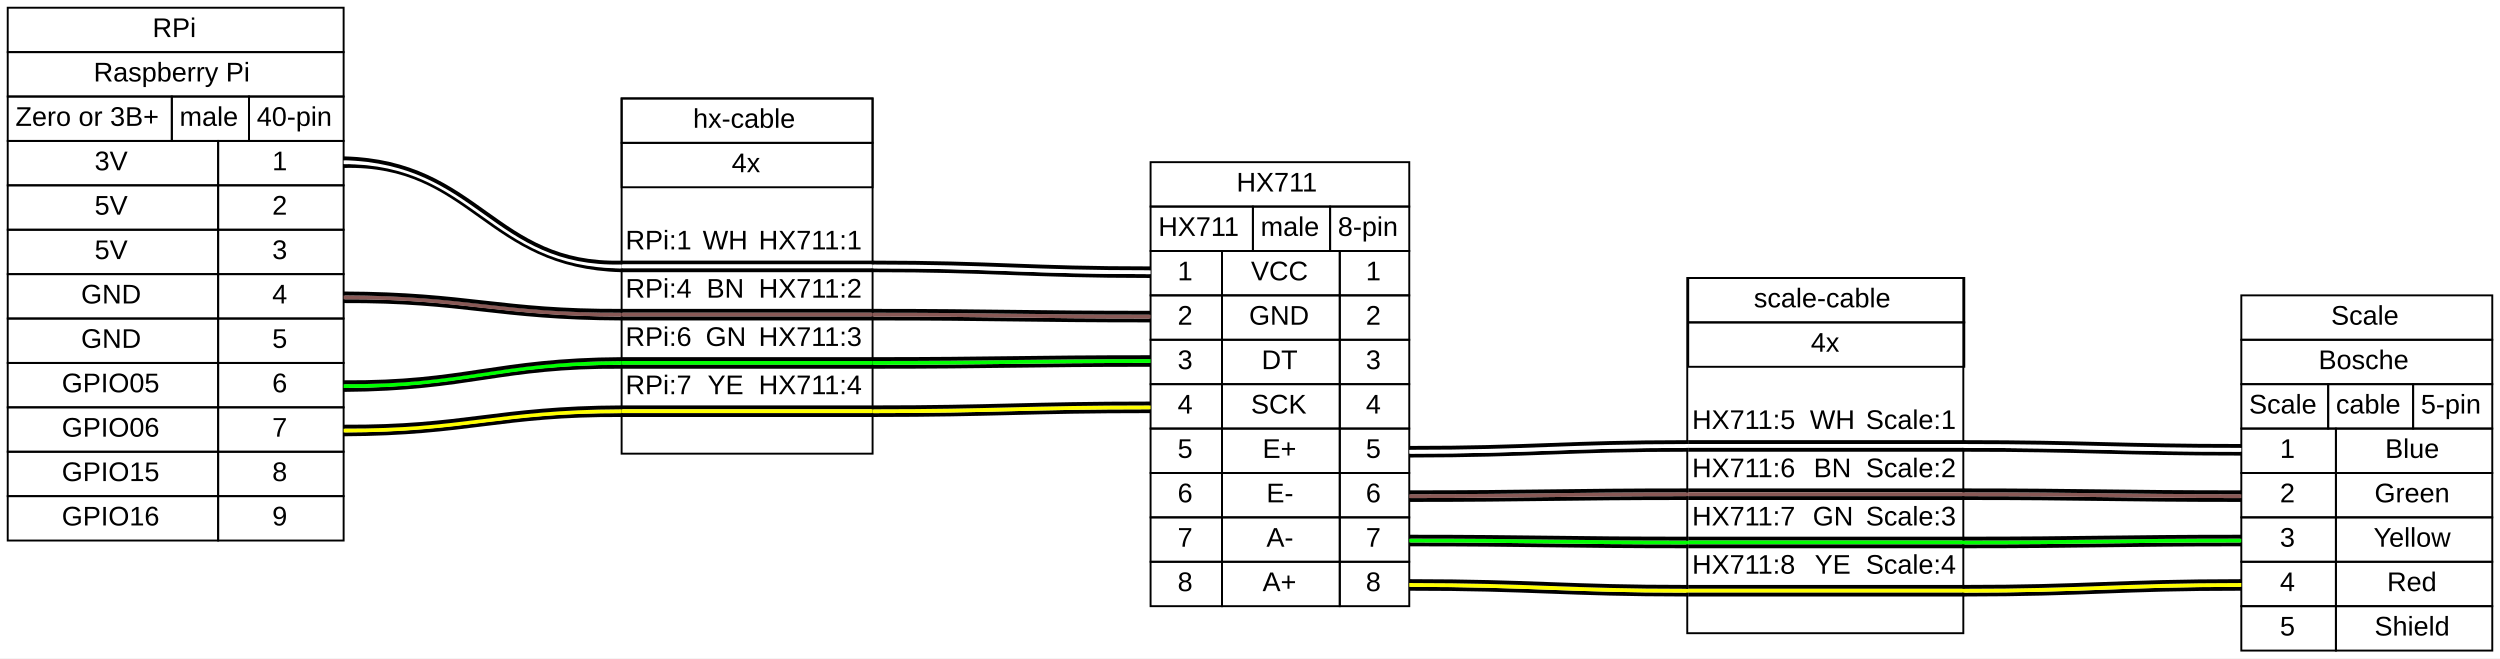
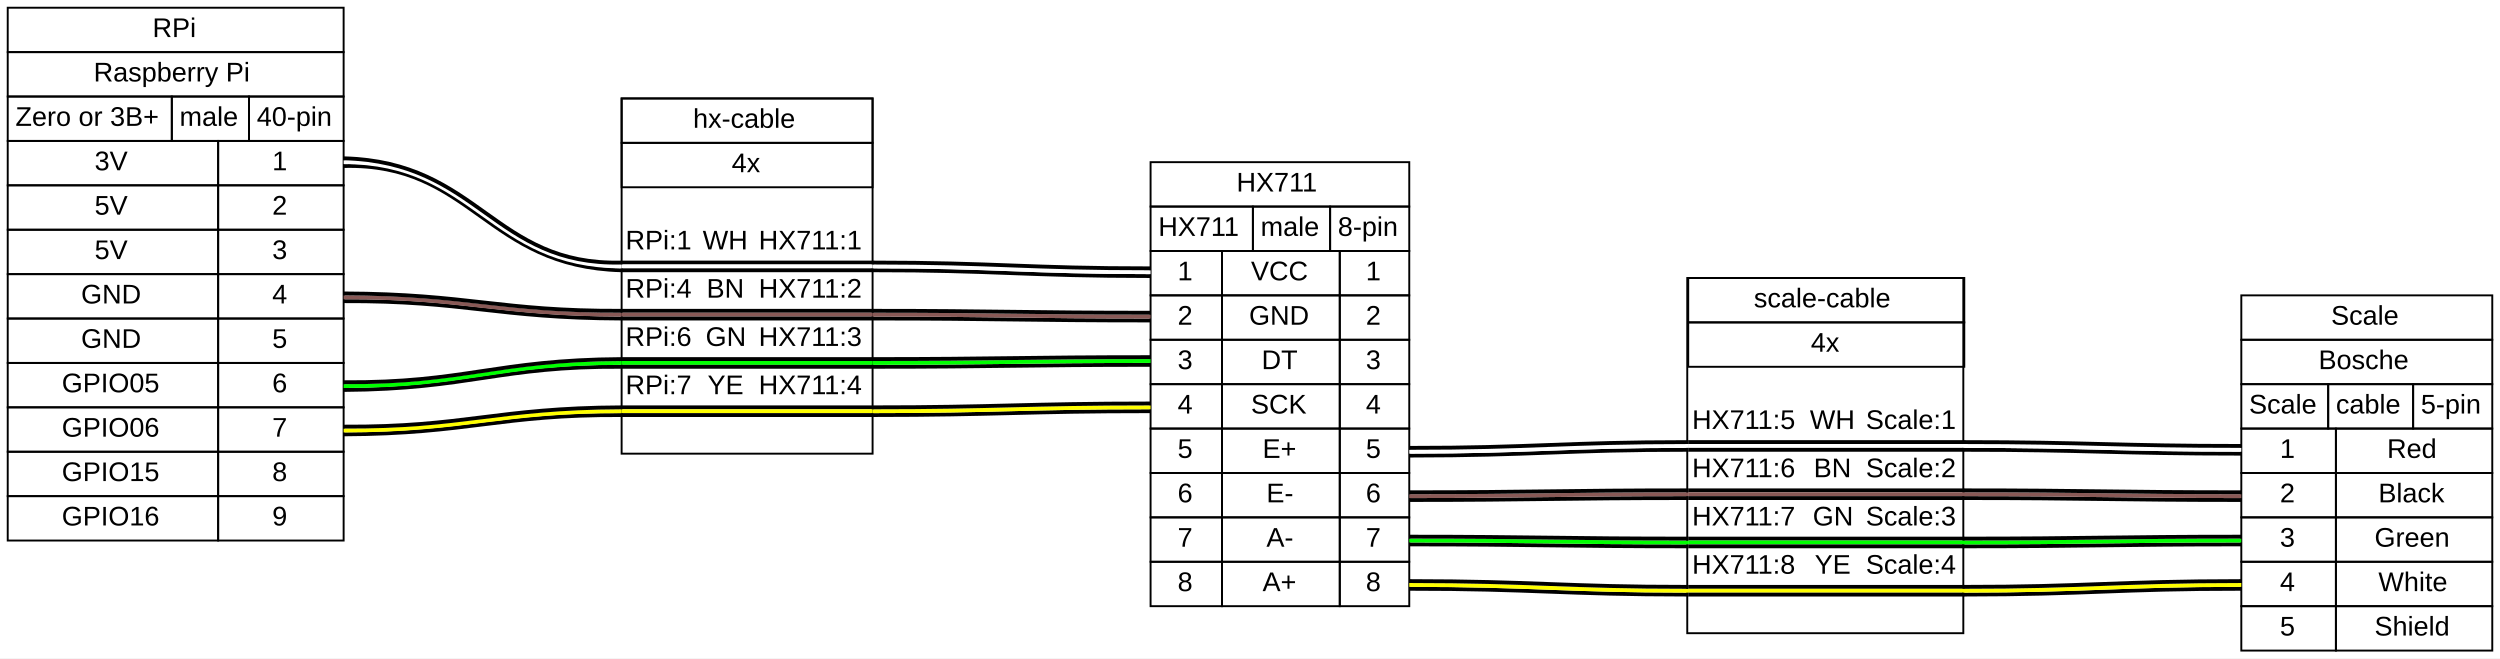
<svg xmlns="http://www.w3.org/2000/svg" width="1295pt" height="341pt" viewBox="0.00 0.00 1295.00 341.00">
  <g id="graph0" class="graph" transform="scale(1 1) rotate(0) translate(4 337)">
    <polygon fill="#ffffff" stroke="transparent" points="-4,4 -4,-337 1291,-337 1291,4 -4,4" />
    <g id="node1" class="node">
      <polygon fill="#ffffff" stroke="transparent" points="174,-333 0,-333 0,-57 174,-57 174,-333" />
      <polygon fill="none" stroke="#000000" points="0,-310 0,-333 174,-333 174,-310 0,-310" />
      <text text-anchor="start" x="75" y="-317.8" font-family="arial" font-size="14.00" fill="#000000">RPi</text>
      <polygon fill="none" stroke="#000000" points="0,-287 0,-310 174,-310 174,-287 0,-287" />
      <text text-anchor="start" x="44.5" y="-294.8" font-family="arial" font-size="14.00" fill="#000000">Raspberry Pi</text>
      <polygon fill="none" stroke="#000000" points="0,-264 0,-287 85,-287 85,-264 0,-264" />
      <text text-anchor="start" x="4" y="-271.8" font-family="arial" font-size="14.00" fill="#000000">Zero or 3B+</text>
      <polygon fill="none" stroke="#000000" points="85,-264 85,-287 125,-287 125,-264 85,-264" />
      <text text-anchor="start" x="89" y="-271.8" font-family="arial" font-size="14.00" fill="#000000">male</text>
      <polygon fill="none" stroke="#000000" points="125,-264 125,-287 174,-287 174,-264 125,-264" />
      <text text-anchor="start" x="129" y="-271.8" font-family="arial" font-size="14.00" fill="#000000">40-pin</text>
      <polygon fill="none" stroke="#000000" points="0,-241 0,-264 109,-264 109,-241 0,-241" />
      <text text-anchor="start" x="45" y="-248.8" font-family="arial" font-size="14.00" fill="#000000">3V</text>
      <polygon fill="none" stroke="#000000" points="109,-241 109,-264 174,-264 174,-241 109,-241" />
      <text text-anchor="start" x="137" y="-248.8" font-family="arial" font-size="14.00" fill="#000000">1</text>
      <polygon fill="none" stroke="#000000" points="0,-218 0,-241 109,-241 109,-218 0,-218" />
      <text text-anchor="start" x="45" y="-225.8" font-family="arial" font-size="14.00" fill="#000000">5V</text>
      <polygon fill="none" stroke="#000000" points="109,-218 109,-241 174,-241 174,-218 109,-218" />
      <text text-anchor="start" x="137" y="-225.8" font-family="arial" font-size="14.00" fill="#000000">2</text>
      <polygon fill="none" stroke="#000000" points="0,-195 0,-218 109,-218 109,-195 0,-195" />
      <text text-anchor="start" x="45" y="-202.8" font-family="arial" font-size="14.00" fill="#000000">5V</text>
      <polygon fill="none" stroke="#000000" points="109,-195 109,-218 174,-218 174,-195 109,-195" />
      <text text-anchor="start" x="137" y="-202.8" font-family="arial" font-size="14.00" fill="#000000">3</text>
      <polygon fill="none" stroke="#000000" points="0,-172 0,-195 109,-195 109,-172 0,-172" />
      <text text-anchor="start" x="38" y="-179.8" font-family="arial" font-size="14.00" fill="#000000">GND</text>
      <polygon fill="none" stroke="#000000" points="109,-172 109,-195 174,-195 174,-172 109,-172" />
      <text text-anchor="start" x="137" y="-179.8" font-family="arial" font-size="14.00" fill="#000000">4</text>
      <polygon fill="none" stroke="#000000" points="0,-149 0,-172 109,-172 109,-149 0,-149" />
      <text text-anchor="start" x="38" y="-156.8" font-family="arial" font-size="14.00" fill="#000000">GND</text>
      <polygon fill="none" stroke="#000000" points="109,-149 109,-172 174,-172 174,-149 109,-149" />
      <text text-anchor="start" x="137" y="-156.8" font-family="arial" font-size="14.00" fill="#000000">5</text>
      <polygon fill="none" stroke="#000000" points="0,-126 0,-149 109,-149 109,-126 0,-126" />
      <text text-anchor="start" x="28" y="-133.8" font-family="arial" font-size="14.00" fill="#000000">GPIO05</text>
      <polygon fill="none" stroke="#000000" points="109,-126 109,-149 174,-149 174,-126 109,-126" />
      <text text-anchor="start" x="137" y="-133.8" font-family="arial" font-size="14.00" fill="#000000">6</text>
      <polygon fill="none" stroke="#000000" points="0,-103 0,-126 109,-126 109,-103 0,-103" />
      <text text-anchor="start" x="28" y="-110.8" font-family="arial" font-size="14.00" fill="#000000">GPIO06</text>
      <polygon fill="none" stroke="#000000" points="109,-103 109,-126 174,-126 174,-103 109,-103" />
      <text text-anchor="start" x="137" y="-110.8" font-family="arial" font-size="14.00" fill="#000000">7</text>
      <polygon fill="none" stroke="#000000" points="0,-80 0,-103 109,-103 109,-80 0,-80" />
      <text text-anchor="start" x="28" y="-87.8" font-family="arial" font-size="14.00" fill="#000000">GPIO15</text>
      <polygon fill="none" stroke="#000000" points="109,-80 109,-103 174,-103 174,-80 109,-80" />
      <text text-anchor="start" x="137" y="-87.8" font-family="arial" font-size="14.00" fill="#000000">8</text>
      <polygon fill="none" stroke="#000000" points="0,-57 0,-80 109,-80 109,-57 0,-57" />
      <text text-anchor="start" x="28" y="-64.8" font-family="arial" font-size="14.00" fill="#000000">GPIO16</text>
      <polygon fill="none" stroke="#000000" points="109,-57 109,-80 174,-80 174,-57 109,-57" />
      <text text-anchor="start" x="137" y="-64.8" font-family="arial" font-size="14.00" fill="#000000">9</text>
    </g>
    <g id="node4" class="node">
      <polygon fill="none" stroke="#000000" points="448,-286 318,-286 318,-102 448,-102 448,-286" />
      <polygon fill="none" stroke="#000000" points="318,-263 318,-286 448,-286 448,-263 318,-263" />
      <text text-anchor="start" x="355" y="-270.8" font-family="arial" font-size="14.00" fill="#000000">hx-cable</text>
      <polygon fill="none" stroke="#000000" points="318,-240 318,-263 448,-263 448,-240 318,-240" />
      <text text-anchor="start" x="375" y="-247.8" font-family="arial" font-size="14.00" fill="#000000">4x</text>
      <text text-anchor="start" x="336" y="-226.8" font-family="arial" font-size="14.00" fill="#000000"> </text>
      <text text-anchor="start" x="320" y="-207.8" font-family="arial" font-size="14.00" fill="#000000">RPi:1</text>
      <text text-anchor="start" x="360" y="-207.8" font-family="arial" font-size="14.00" fill="#000000">WH</text>
      <text text-anchor="start" x="389" y="-207.8" font-family="arial" font-size="14.00" fill="#000000">HX711:1</text>
      <polygon fill="#000000" stroke="transparent" points="318,-200 318,-202 448,-202 448,-200 318,-200" />
      <polygon fill="#ffffff" stroke="transparent" points="318,-198 318,-200 448,-200 448,-198 318,-198" />
      <polygon fill="#000000" stroke="transparent" points="318,-196 318,-198 448,-198 448,-196 318,-196" />
      <text text-anchor="start" x="320" y="-182.8" font-family="arial" font-size="14.00" fill="#000000">RPi:4</text>
      <text text-anchor="start" x="362" y="-182.8" font-family="arial" font-size="14.00" fill="#000000">BN</text>
      <text text-anchor="start" x="389" y="-182.8" font-family="arial" font-size="14.00" fill="#000000">HX711:2</text>
      <polygon fill="#000000" stroke="transparent" points="318,-175 318,-177 448,-177 448,-175 318,-175" />
      <polygon fill="#895956" stroke="transparent" points="318,-173 318,-175 448,-175 448,-173 318,-173" />
      <polygon fill="#000000" stroke="transparent" points="318,-171 318,-173 448,-173 448,-171 318,-171" />
      <text text-anchor="start" x="320" y="-157.8" font-family="arial" font-size="14.00" fill="#000000">RPi:6</text>
      <text text-anchor="start" x="361.5" y="-157.8" font-family="arial" font-size="14.00" fill="#000000">GN</text>
      <text text-anchor="start" x="389" y="-157.8" font-family="arial" font-size="14.00" fill="#000000">HX711:3</text>
      <polygon fill="#000000" stroke="transparent" points="318,-150 318,-152 448,-152 448,-150 318,-150" />
      <polygon fill="#00ff00" stroke="transparent" points="318,-148 318,-150 448,-150 448,-148 318,-148" />
      <polygon fill="#000000" stroke="transparent" points="318,-146 318,-148 448,-148 448,-146 318,-146" />
      <text text-anchor="start" x="320" y="-132.8" font-family="arial" font-size="14.00" fill="#000000">RPi:7</text>
      <text text-anchor="start" x="362.5" y="-132.8" font-family="arial" font-size="14.00" fill="#000000">YE</text>
      <text text-anchor="start" x="389" y="-132.8" font-family="arial" font-size="14.00" fill="#000000">HX711:4</text>
      <polygon fill="#000000" stroke="transparent" points="318,-125 318,-127 448,-127 448,-125 318,-125" />
      <polygon fill="#ffff00" stroke="transparent" points="318,-123 318,-125 448,-125 448,-123 318,-123" />
      <polygon fill="#000000" stroke="transparent" points="318,-121 318,-123 448,-123 448,-121 318,-121" />
      <text text-anchor="start" x="336" y="-107.8" font-family="arial" font-size="14.00" fill="#000000"> </text>
    </g>
    <g id="edge1" class="edge">
      <path fill="none" stroke="#000000" stroke-width="2" d="M174,-251C240.37,-252.732 247.666,-198.732 318,-197" />
      <path fill="none" stroke="#ffffff" stroke-width="2" d="M174,-253C242.352,-253 249.648,-199 318,-199" />
      <path fill="none" stroke="#000000" stroke-width="2" d="M174,-255C244.334,-253.268 251.63,-199.268 318,-201" />
    </g>
    <g id="edge3" class="edge">
      <path fill="none" stroke="#000000" stroke-width="2" d="M174,-181C237.133,-181.263 252.883,-172.263 318,-172" />
      <path fill="none" stroke="#895956" stroke-width="2" d="M174,-183C238.125,-183 253.875,-174 318,-174" />
      <path fill="none" stroke="#000000" stroke-width="2" d="M174,-185C239.117,-184.737 254.867,-175.737 318,-176" />
    </g>
    <g id="edge5" class="edge">
      <path fill="none" stroke="#000000" stroke-width="2" d="M174,-135C239.443,-135.416 255,-147.416 318,-147" />
      <path fill="none" stroke="#00ff00" stroke-width="2" d="M174,-137C238.222,-137 253.778,-149 318,-149" />
      <path fill="none" stroke="#000000" stroke-width="2" d="M174,-139C237,-138.584 252.557,-150.584 318,-151" />
    </g>
    <g id="edge7" class="edge">
      <path fill="none" stroke="#000000" stroke-width="2" d="M174,-112C239.229,-112.313 254.921,-122.313 318,-122" />
      <path fill="none" stroke="#ffff00" stroke-width="2" d="M174,-114C238.154,-114 253.846,-124 318,-124" />
      <path fill="none" stroke="#000000" stroke-width="2" d="M174,-116C237.079,-115.687 252.771,-125.687 318,-126" />
    </g>
    <g id="node2" class="node">
      <polygon fill="#ffffff" stroke="transparent" points="726,-253 592,-253 592,-23 726,-23 726,-253" />
      <polygon fill="none" stroke="#000000" points="592,-230 592,-253 726,-253 726,-230 592,-230" />
      <text text-anchor="start" x="636.5" y="-237.8" font-family="arial" font-size="14.00" fill="#000000">HX711</text>
      <polygon fill="none" stroke="#000000" points="592,-207 592,-230 645,-230 645,-207 592,-207" />
      <text text-anchor="start" x="596" y="-214.8" font-family="arial" font-size="14.00" fill="#000000">HX711</text>
      <polygon fill="none" stroke="#000000" points="645,-207 645,-230 685,-230 685,-207 645,-207" />
      <text text-anchor="start" x="649" y="-214.8" font-family="arial" font-size="14.00" fill="#000000">male</text>
      <polygon fill="none" stroke="#000000" points="685,-207 685,-230 726,-230 726,-207 685,-207" />
      <text text-anchor="start" x="689" y="-214.8" font-family="arial" font-size="14.00" fill="#000000">8-pin</text>
      <polygon fill="none" stroke="#000000" points="592,-184 592,-207 629,-207 629,-184 592,-184" />
      <text text-anchor="start" x="606" y="-191.8" font-family="arial" font-size="14.00" fill="#000000">1</text>
      <polygon fill="none" stroke="#000000" points="629,-184 629,-207 690,-207 690,-184 629,-184" />
      <text text-anchor="start" x="644" y="-191.8" font-family="arial" font-size="14.00" fill="#000000">VCC</text>
      <polygon fill="none" stroke="#000000" points="690,-184 690,-207 726,-207 726,-184 690,-184" />
      <text text-anchor="start" x="703.5" y="-191.8" font-family="arial" font-size="14.00" fill="#000000">1</text>
      <polygon fill="none" stroke="#000000" points="592,-161 592,-184 629,-184 629,-161 592,-161" />
      <text text-anchor="start" x="606" y="-168.8" font-family="arial" font-size="14.00" fill="#000000">2</text>
      <polygon fill="none" stroke="#000000" points="629,-161 629,-184 690,-184 690,-161 629,-161" />
      <text text-anchor="start" x="643" y="-168.8" font-family="arial" font-size="14.00" fill="#000000">GND</text>
      <polygon fill="none" stroke="#000000" points="690,-161 690,-184 726,-184 726,-161 690,-161" />
      <text text-anchor="start" x="703.5" y="-168.8" font-family="arial" font-size="14.00" fill="#000000">2</text>
      <polygon fill="none" stroke="#000000" points="592,-138 592,-161 629,-161 629,-138 592,-138" />
      <text text-anchor="start" x="606" y="-145.8" font-family="arial" font-size="14.00" fill="#000000">3</text>
      <polygon fill="none" stroke="#000000" points="629,-138 629,-161 690,-161 690,-138 629,-138" />
      <text text-anchor="start" x="649.5" y="-145.8" font-family="arial" font-size="14.00" fill="#000000">DT</text>
      <polygon fill="none" stroke="#000000" points="690,-138 690,-161 726,-161 726,-138 690,-138" />
      <text text-anchor="start" x="703.5" y="-145.8" font-family="arial" font-size="14.00" fill="#000000">3</text>
      <polygon fill="none" stroke="#000000" points="592,-115 592,-138 629,-138 629,-115 592,-115" />
      <text text-anchor="start" x="606" y="-122.8" font-family="arial" font-size="14.00" fill="#000000">4</text>
      <polygon fill="none" stroke="#000000" points="629,-115 629,-138 690,-138 690,-115 629,-115" />
      <text text-anchor="start" x="644" y="-122.8" font-family="arial" font-size="14.00" fill="#000000">SCK</text>
      <polygon fill="none" stroke="#000000" points="690,-115 690,-138 726,-138 726,-115 690,-115" />
      <text text-anchor="start" x="703.5" y="-122.8" font-family="arial" font-size="14.00" fill="#000000">4</text>
      <polygon fill="none" stroke="#000000" points="592,-92 592,-115 629,-115 629,-92 592,-92" />
      <text text-anchor="start" x="606" y="-99.8" font-family="arial" font-size="14.00" fill="#000000">5</text>
      <polygon fill="none" stroke="#000000" points="629,-92 629,-115 690,-115 690,-92 629,-92" />
      <text text-anchor="start" x="650" y="-99.8" font-family="arial" font-size="14.00" fill="#000000">E+</text>
      <polygon fill="none" stroke="#000000" points="690,-92 690,-115 726,-115 726,-92 690,-92" />
      <text text-anchor="start" x="703.5" y="-99.8" font-family="arial" font-size="14.00" fill="#000000">5</text>
      <polygon fill="none" stroke="#000000" points="592,-69 592,-92 629,-92 629,-69 592,-69" />
      <text text-anchor="start" x="606" y="-76.8" font-family="arial" font-size="14.00" fill="#000000">6</text>
      <polygon fill="none" stroke="#000000" points="629,-69 629,-92 690,-92 690,-69 629,-69" />
      <text text-anchor="start" x="652" y="-76.8" font-family="arial" font-size="14.00" fill="#000000">E-</text>
      <polygon fill="none" stroke="#000000" points="690,-69 690,-92 726,-92 726,-69 690,-69" />
      <text text-anchor="start" x="703.5" y="-76.8" font-family="arial" font-size="14.00" fill="#000000">6</text>
      <polygon fill="none" stroke="#000000" points="592,-46 592,-69 629,-69 629,-46 592,-46" />
      <text text-anchor="start" x="606" y="-53.8" font-family="arial" font-size="14.00" fill="#000000">7</text>
      <polygon fill="none" stroke="#000000" points="629,-46 629,-69 690,-69 690,-46 629,-46" />
      <text text-anchor="start" x="652" y="-53.8" font-family="arial" font-size="14.00" fill="#000000">A-</text>
      <polygon fill="none" stroke="#000000" points="690,-46 690,-69 726,-69 726,-46 690,-46" />
      <text text-anchor="start" x="703.5" y="-53.8" font-family="arial" font-size="14.00" fill="#000000">7</text>
      <polygon fill="none" stroke="#000000" points="592,-23 592,-46 629,-46 629,-23 592,-23" />
      <text text-anchor="start" x="606" y="-30.8" font-family="arial" font-size="14.00" fill="#000000">8</text>
      <polygon fill="none" stroke="#000000" points="629,-23 629,-46 690,-46 690,-23 629,-23" />
      <text text-anchor="start" x="650" y="-30.8" font-family="arial" font-size="14.00" fill="#000000">A+</text>
      <polygon fill="none" stroke="#000000" points="690,-23 690,-46 726,-46 726,-23 690,-23" />
      <text text-anchor="start" x="703.5" y="-30.8" font-family="arial" font-size="14.00" fill="#000000">8</text>
    </g>
    <g id="node5" class="node">
      <polygon fill="none" stroke="#000000" points="1013,-193 870,-193 870,-9 1013,-9 1013,-193" />
      <polygon fill="none" stroke="#000000" points="870.5,-170 870.5,-193 1013.5,-193 1013.5,-170 870.5,-170" />
      <text text-anchor="start" x="904.5" y="-177.8" font-family="arial" font-size="14.00" fill="#000000">scale-cable</text>
      <polygon fill="none" stroke="#000000" points="870.5,-147 870.5,-170 1013.5,-170 1013.5,-147 870.5,-147" />
      <text text-anchor="start" x="934" y="-154.8" font-family="arial" font-size="14.00" fill="#000000">4x</text>
      <text text-anchor="start" x="899" y="-133.8" font-family="arial" font-size="14.00" fill="#000000"> </text>
      <text text-anchor="start" x="872.5" y="-114.8" font-family="arial" font-size="14.00" fill="#000000">HX711:5</text>
      <text text-anchor="start" x="933.5" y="-114.8" font-family="arial" font-size="14.00" fill="#000000">WH</text>
      <text text-anchor="start" x="962.5" y="-114.8" font-family="arial" font-size="14.00" fill="#000000">Scale:1</text>
      <polygon fill="#000000" stroke="transparent" points="870.5,-107 870.5,-109 1013.5,-109 1013.5,-107 870.5,-107" />
      <polygon fill="#ffffff" stroke="transparent" points="870.5,-105 870.5,-107 1013.5,-107 1013.5,-105 870.5,-105" />
      <polygon fill="#000000" stroke="transparent" points="870.5,-103 870.5,-105 1013.5,-105 1013.5,-103 870.5,-103" />
      <text text-anchor="start" x="872.5" y="-89.8" font-family="arial" font-size="14.00" fill="#000000">HX711:6</text>
      <text text-anchor="start" x="935.5" y="-89.8" font-family="arial" font-size="14.00" fill="#000000">BN</text>
      <text text-anchor="start" x="962.5" y="-89.8" font-family="arial" font-size="14.00" fill="#000000">Scale:2</text>
      <polygon fill="#000000" stroke="transparent" points="870.5,-82 870.5,-84 1013.5,-84 1013.5,-82 870.5,-82" />
      <polygon fill="#895956" stroke="transparent" points="870.5,-80 870.5,-82 1013.5,-82 1013.5,-80 870.5,-80" />
      <polygon fill="#000000" stroke="transparent" points="870.5,-78 870.5,-80 1013.5,-80 1013.5,-78 870.5,-78" />
      <text text-anchor="start" x="872.5" y="-64.8" font-family="arial" font-size="14.00" fill="#000000">HX711:7</text>
      <text text-anchor="start" x="935" y="-64.8" font-family="arial" font-size="14.00" fill="#000000">GN</text>
      <text text-anchor="start" x="962.5" y="-64.8" font-family="arial" font-size="14.00" fill="#000000">Scale:3</text>
      <polygon fill="#000000" stroke="transparent" points="870.5,-57 870.5,-59 1013.5,-59 1013.5,-57 870.5,-57" />
      <polygon fill="#00ff00" stroke="transparent" points="870.5,-55 870.5,-57 1013.5,-57 1013.5,-55 870.5,-55" />
      <polygon fill="#000000" stroke="transparent" points="870.5,-53 870.5,-55 1013.5,-55 1013.5,-53 870.5,-53" />
      <text text-anchor="start" x="872.5" y="-39.8" font-family="arial" font-size="14.00" fill="#000000">HX711:8</text>
      <text text-anchor="start" x="936" y="-39.8" font-family="arial" font-size="14.00" fill="#000000">YE</text>
      <text text-anchor="start" x="962.5" y="-39.8" font-family="arial" font-size="14.00" fill="#000000">Scale:4</text>
      <polygon fill="#000000" stroke="transparent" points="870.5,-32 870.5,-34 1013.5,-34 1013.5,-32 870.5,-32" />
      <polygon fill="#ffff00" stroke="transparent" points="870.5,-30 870.5,-32 1013.5,-32 1013.5,-30 870.5,-30" />
      <polygon fill="#000000" stroke="transparent" points="870.5,-28 870.5,-30 1013.5,-30 1013.5,-28 870.5,-28" />
      <text text-anchor="start" x="899" y="-14.8" font-family="arial" font-size="14.00" fill="#000000"> </text>
    </g>
    <g id="edge9" class="edge">
      <path fill="none" stroke="#000000" stroke-width="2" d="M726,-101C790.604,-101.034 806.632,-104.034 870.5,-104" />
      <path fill="none" stroke="#ffffff" stroke-width="2" d="M726,-103C790.236,-103 806.264,-106 870.5,-106" />
      <path fill="none" stroke="#000000" stroke-width="2" d="M726,-105C789.868,-104.966 805.896,-107.966 870.5,-108" />
    </g>
    <g id="edge11" class="edge">
      <path fill="none" stroke="#000000" stroke-width="2" d="M726,-78C790.348,-78.004 806.401,-79.004 870.5,-79" />
      <path fill="none" stroke="#895956" stroke-width="2" d="M726,-80C790.224,-80 806.276,-81 870.5,-81" />
      <path fill="none" stroke="#000000" stroke-width="2" d="M726,-82C790.099,-81.996 806.152,-82.996 870.5,-83" />
    </g>
    <g id="edge13" class="edge">
      <path fill="none" stroke="#000000" stroke-width="2" d="M726,-55C790.099,-55.004 806.152,-54.004 870.5,-54" />
      <path fill="none" stroke="#00ff00" stroke-width="2" d="M726,-57C790.224,-57 806.276,-56 870.5,-56" />
      <path fill="none" stroke="#000000" stroke-width="2" d="M726,-59C790.348,-58.996 806.401,-57.996 870.5,-58" />
    </g>
    <g id="edge15" class="edge">
      <path fill="none" stroke="#000000" stroke-width="2" d="M726,-32C789.868,-32.034 805.896,-29.034 870.5,-29" />
      <path fill="none" stroke="#ffff00" stroke-width="2" d="M726,-34C790.236,-34 806.264,-31 870.5,-31" />
      <path fill="none" stroke="#000000" stroke-width="2" d="M726,-36C790.604,-35.966 806.632,-32.966 870.5,-33" />
    </g>
    <g id="node3" class="node">
      <polygon fill="#ffffff" stroke="transparent" points="1287,-184 1157,-184 1157,0 1287,0 1287,-184" />
      <polygon fill="none" stroke="#000000" points="1157,-161 1157,-184 1287,-184 1287,-161 1157,-161" />
      <text text-anchor="start" x="1203.5" y="-168.8" font-family="arial" font-size="14.00" fill="#000000">Scale</text>
      <polygon fill="none" stroke="#000000" points="1157,-138 1157,-161 1287,-161 1287,-138 1157,-138" />
      <text text-anchor="start" x="1197" y="-145.8" font-family="arial" font-size="14.00" fill="#000000">Bosche</text>
      <polygon fill="none" stroke="#000000" points="1157,-115 1157,-138 1202,-138 1202,-115 1157,-115" />
      <text text-anchor="start" x="1161" y="-122.8" font-family="arial" font-size="14.00" fill="#000000">Scale</text>
      <polygon fill="none" stroke="#000000" points="1202,-115 1202,-138 1246,-138 1246,-115 1202,-115" />
      <text text-anchor="start" x="1206" y="-122.8" font-family="arial" font-size="14.00" fill="#000000">cable</text>
      <polygon fill="none" stroke="#000000" points="1246,-115 1246,-138 1287,-138 1287,-115 1246,-115" />
      <text text-anchor="start" x="1250" y="-122.8" font-family="arial" font-size="14.00" fill="#000000">5-pin</text>
      <polygon fill="none" stroke="#000000" points="1157,-92 1157,-115 1206,-115 1206,-92 1157,-92" />
      <text text-anchor="start" x="1177" y="-99.8" font-family="arial" font-size="14.00" fill="#000000">1</text>
      <polygon fill="none" stroke="#000000" points="1206,-92 1206,-115 1287,-115 1287,-92 1206,-92" />
-       <text text-anchor="start" x="1231.5" y="-99.8" font-family="arial" font-size="14.00" fill="#000000">Blue</text>
+       <text text-anchor="start" x="1232.5" y="-99.8" font-family="arial" font-size="14.00" fill="#000000">Red</text>
      <polygon fill="none" stroke="#000000" points="1157,-69 1157,-92 1206,-92 1206,-69 1157,-69" />
      <text text-anchor="start" x="1177" y="-76.8" font-family="arial" font-size="14.00" fill="#000000">2</text>
      <polygon fill="none" stroke="#000000" points="1206,-69 1206,-92 1287,-92 1287,-69 1206,-69" />
-       <text text-anchor="start" x="1226" y="-76.8" font-family="arial" font-size="14.00" fill="#000000">Green</text>
+       <text text-anchor="start" x="1228" y="-76.8" font-family="arial" font-size="14.00" fill="#000000">Black</text>
      <polygon fill="none" stroke="#000000" points="1157,-46 1157,-69 1206,-69 1206,-46 1157,-46" />
      <text text-anchor="start" x="1177" y="-53.8" font-family="arial" font-size="14.00" fill="#000000">3</text>
      <polygon fill="none" stroke="#000000" points="1206,-46 1206,-69 1287,-69 1287,-46 1206,-46" />
-       <text text-anchor="start" x="1225.5" y="-53.8" font-family="arial" font-size="14.00" fill="#000000">Yellow</text>
+       <text text-anchor="start" x="1226" y="-53.8" font-family="arial" font-size="14.00" fill="#000000">Green</text>
      <polygon fill="none" stroke="#000000" points="1157,-23 1157,-46 1206,-46 1206,-23 1157,-23" />
      <text text-anchor="start" x="1177" y="-30.8" font-family="arial" font-size="14.00" fill="#000000">4</text>
      <polygon fill="none" stroke="#000000" points="1206,-23 1206,-46 1287,-46 1287,-23 1206,-23" />
-       <text text-anchor="start" x="1232.5" y="-30.8" font-family="arial" font-size="14.00" fill="#000000">Red</text>
+       <text text-anchor="start" x="1228" y="-30.8" font-family="arial" font-size="14.00" fill="#000000">White</text>
      <polygon fill="none" stroke="#000000" points="1157,0 1157,-23 1206,-23 1206,0 1157,0" />
      <text text-anchor="start" x="1177" y="-7.8" font-family="arial" font-size="14.00" fill="#000000">5</text>
      <polygon fill="none" stroke="#000000" points="1206,0 1206,-23 1287,-23 1287,0 1206,0" />
      <text text-anchor="start" x="1226" y="-7.8" font-family="arial" font-size="14.00" fill="#000000">Shield</text>
    </g>
    <g id="edge2" class="edge">
      <path fill="none" stroke="#000000" stroke-width="2" d="M448,-197C511.645,-197.034 527.617,-194.034 592,-194" />
      <path fill="none" stroke="#ffffff" stroke-width="2" d="M448,-199C512.014,-199 527.986,-196 592,-196" />
      <path fill="none" stroke="#000000" stroke-width="2" d="M448,-201C512.383,-200.966 528.355,-197.966 592,-198" />
    </g>
    <g id="edge4" class="edge">
      <path fill="none" stroke="#000000" stroke-width="2" d="M448,-172C511.877,-172.004 527.874,-171.004 592,-171" />
      <path fill="none" stroke="#895956" stroke-width="2" d="M448,-174C512.001,-174 527.999,-173 592,-173" />
      <path fill="none" stroke="#000000" stroke-width="2" d="M448,-176C512.126,-175.996 528.123,-174.996 592,-175" />
    </g>
    <g id="edge6" class="edge">
      <path fill="none" stroke="#000000" stroke-width="2" d="M448,-147C512.126,-147.004 528.123,-148.004 592,-148" />
      <path fill="none" stroke="#00ff00" stroke-width="2" d="M448,-149C512.001,-149 527.999,-150 592,-150" />
      <path fill="none" stroke="#000000" stroke-width="2" d="M448,-151C511.877,-150.996 527.874,-151.996 592,-152" />
    </g>
    <g id="edge8" class="edge">
      <path fill="none" stroke="#000000" stroke-width="2" d="M448,-122C512.254,-122.016 528.242,-124.016 592,-124" />
      <path fill="none" stroke="#ffff00" stroke-width="2" d="M448,-124C512.006,-124 527.994,-126 592,-126" />
      <path fill="none" stroke="#000000" stroke-width="2" d="M448,-126C511.758,-125.984 527.746,-127.984 592,-128" />
    </g>
    <g id="edge10" class="edge">
      <path fill="none" stroke="#000000" stroke-width="2" d="M1013,-104C1076.758,-104.016 1092.746,-102.016 1157,-102" />
      <path fill="none" stroke="#ffffff" stroke-width="2" d="M1013,-106C1077.006,-106 1092.994,-104 1157,-104" />
      <path fill="none" stroke="#000000" stroke-width="2" d="M1013,-108C1077.254,-107.984 1093.242,-105.984 1157,-106" />
    </g>
    <g id="edge12" class="edge">
      <path fill="none" stroke="#000000" stroke-width="2" d="M1013,-79C1076.877,-79.004 1092.874,-78.004 1157,-78" />
      <path fill="none" stroke="#895956" stroke-width="2" d="M1013,-81C1077.002,-81 1092.998,-80 1157,-80" />
      <path fill="none" stroke="#000000" stroke-width="2" d="M1013,-83C1077.126,-82.996 1093.123,-81.996 1157,-82" />
    </g>
    <g id="edge14" class="edge">
      <path fill="none" stroke="#000000" stroke-width="2" d="M1013,-54C1077.126,-54.004 1093.123,-55.004 1157,-55" />
      <path fill="none" stroke="#00ff00" stroke-width="2" d="M1013,-56C1077.002,-56 1092.998,-57 1157,-57" />
      <path fill="none" stroke="#000000" stroke-width="2" d="M1013,-58C1076.877,-57.996 1092.874,-58.996 1157,-59" />
    </g>
    <g id="edge16" class="edge">
      <path fill="none" stroke="#000000" stroke-width="2" d="M1013,-29C1077.383,-29.034 1093.355,-32.034 1157,-32" />
      <path fill="none" stroke="#ffff00" stroke-width="2" d="M1013,-31C1077.014,-31 1092.986,-34 1157,-34" />
      <path fill="none" stroke="#000000" stroke-width="2" d="M1013,-33C1076.645,-32.966 1092.617,-35.966 1157,-36" />
    </g>
  </g>
</svg>
